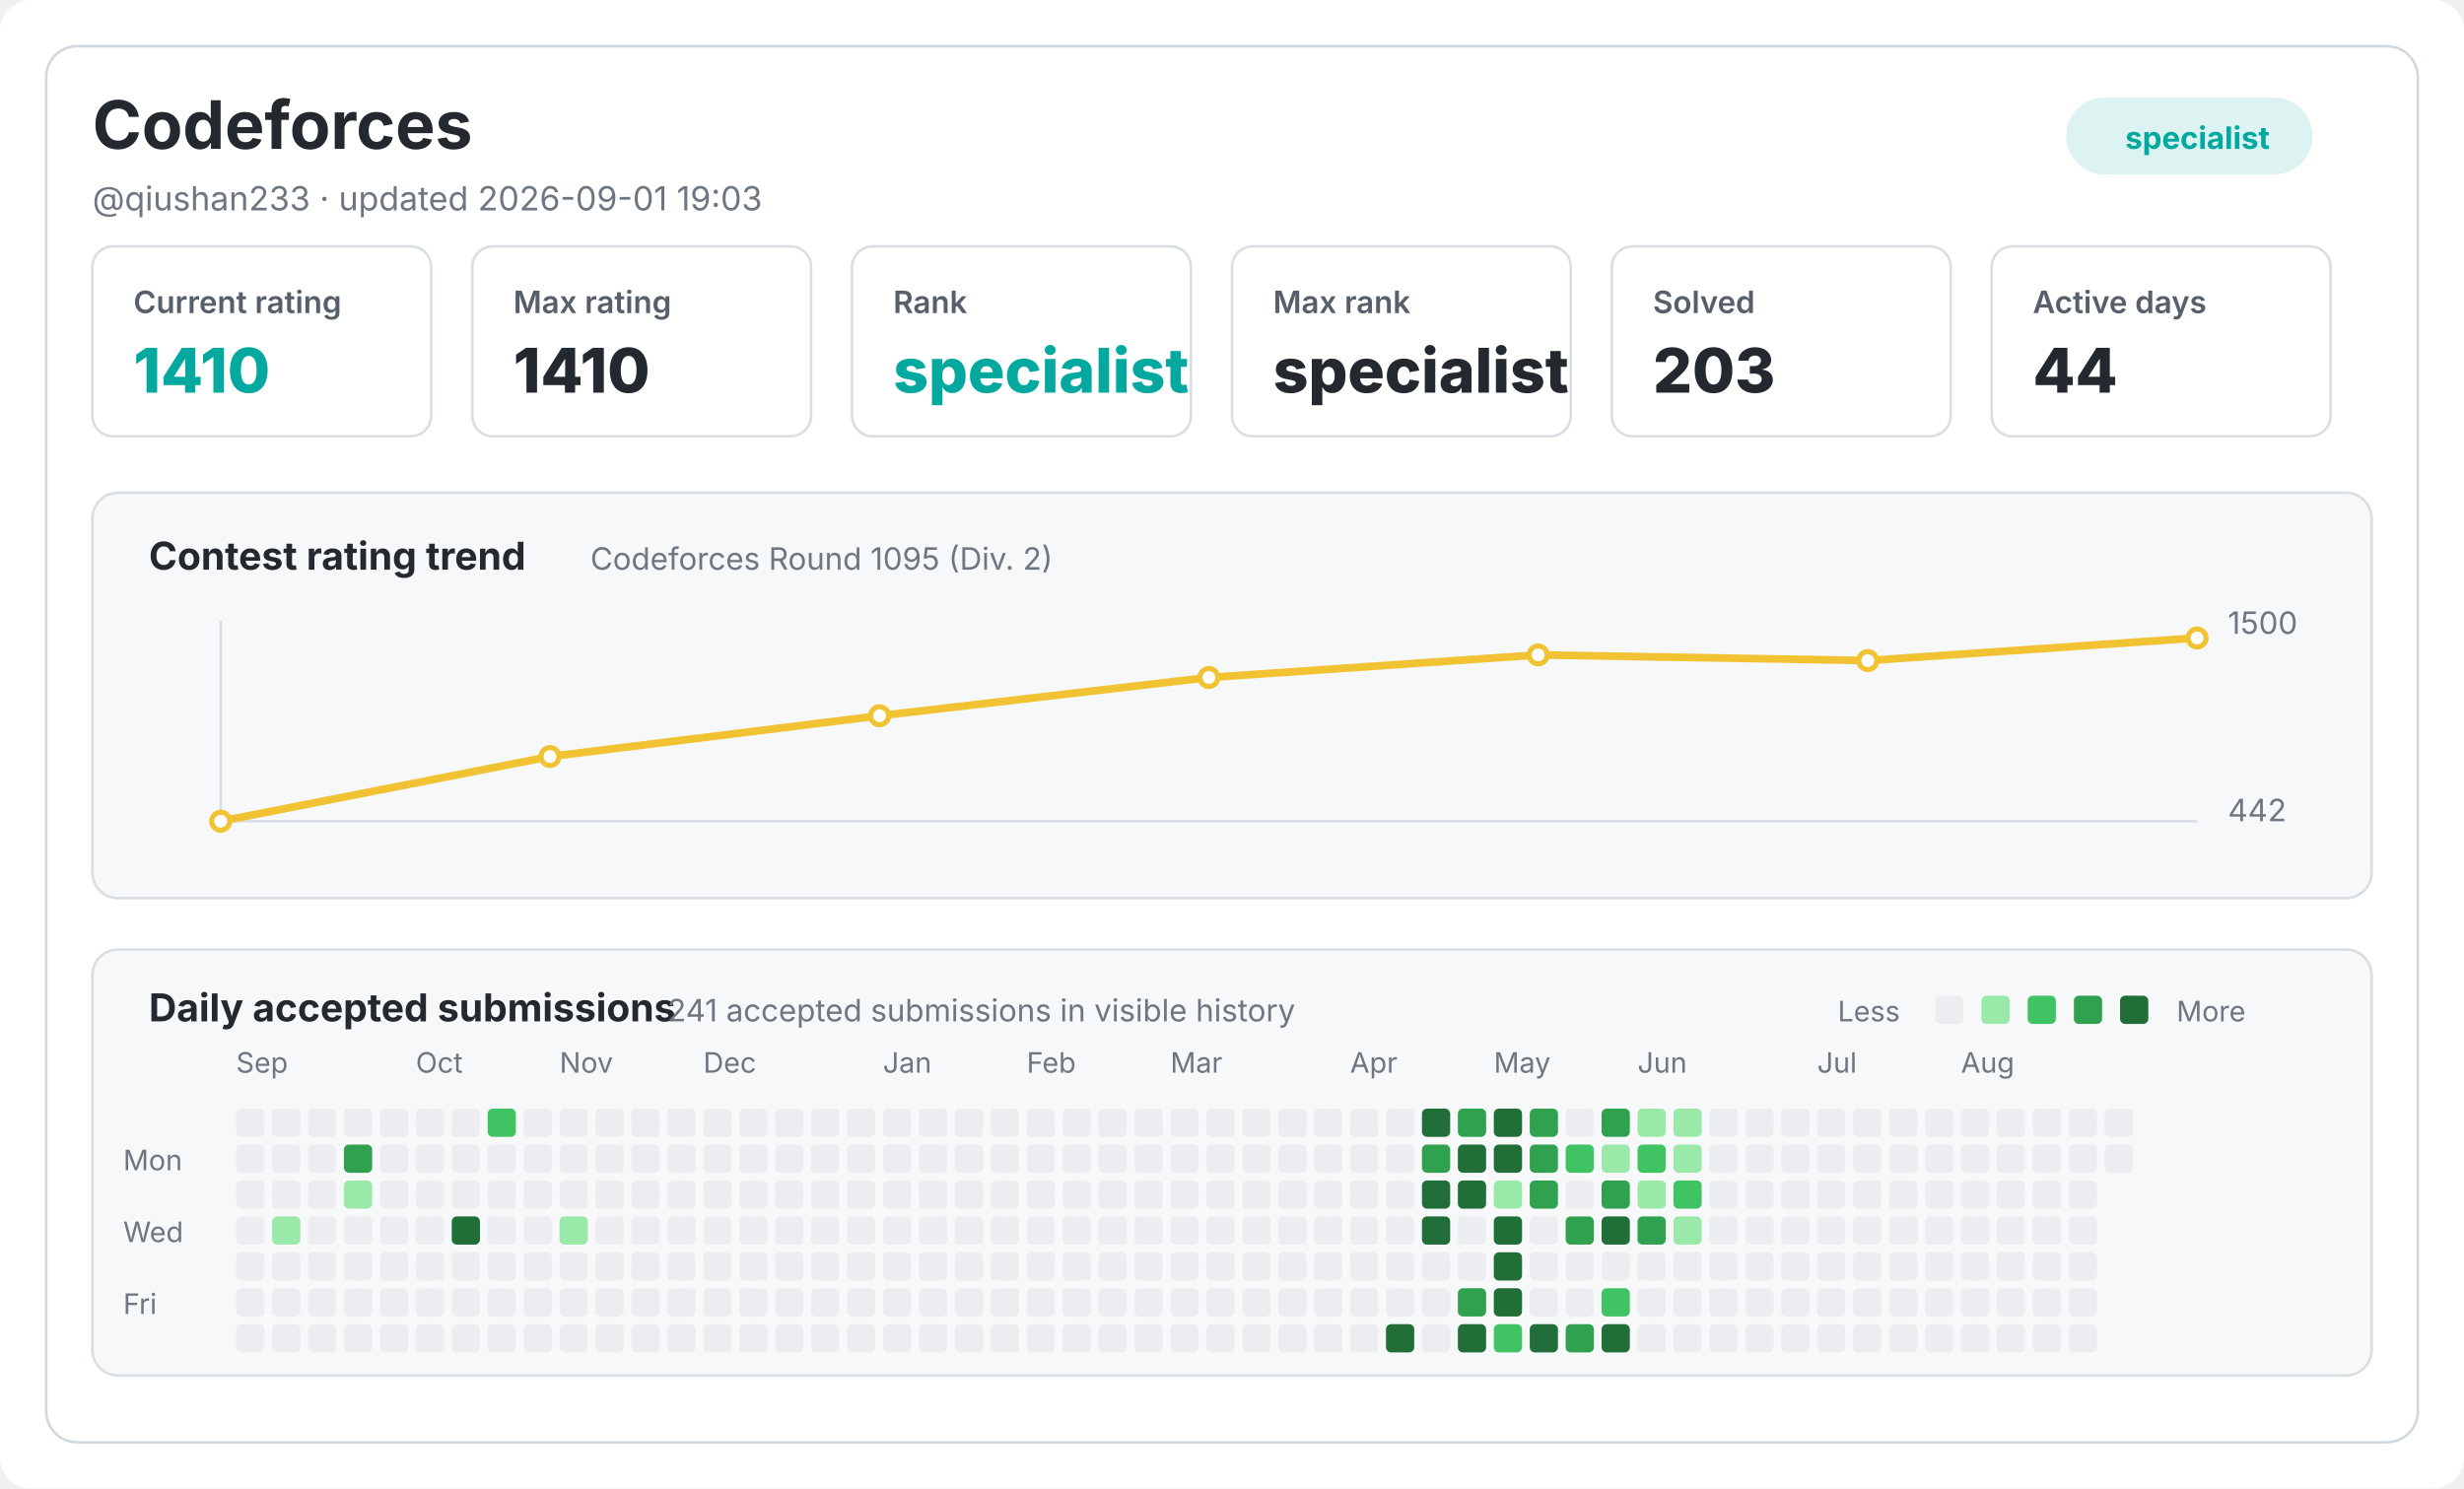
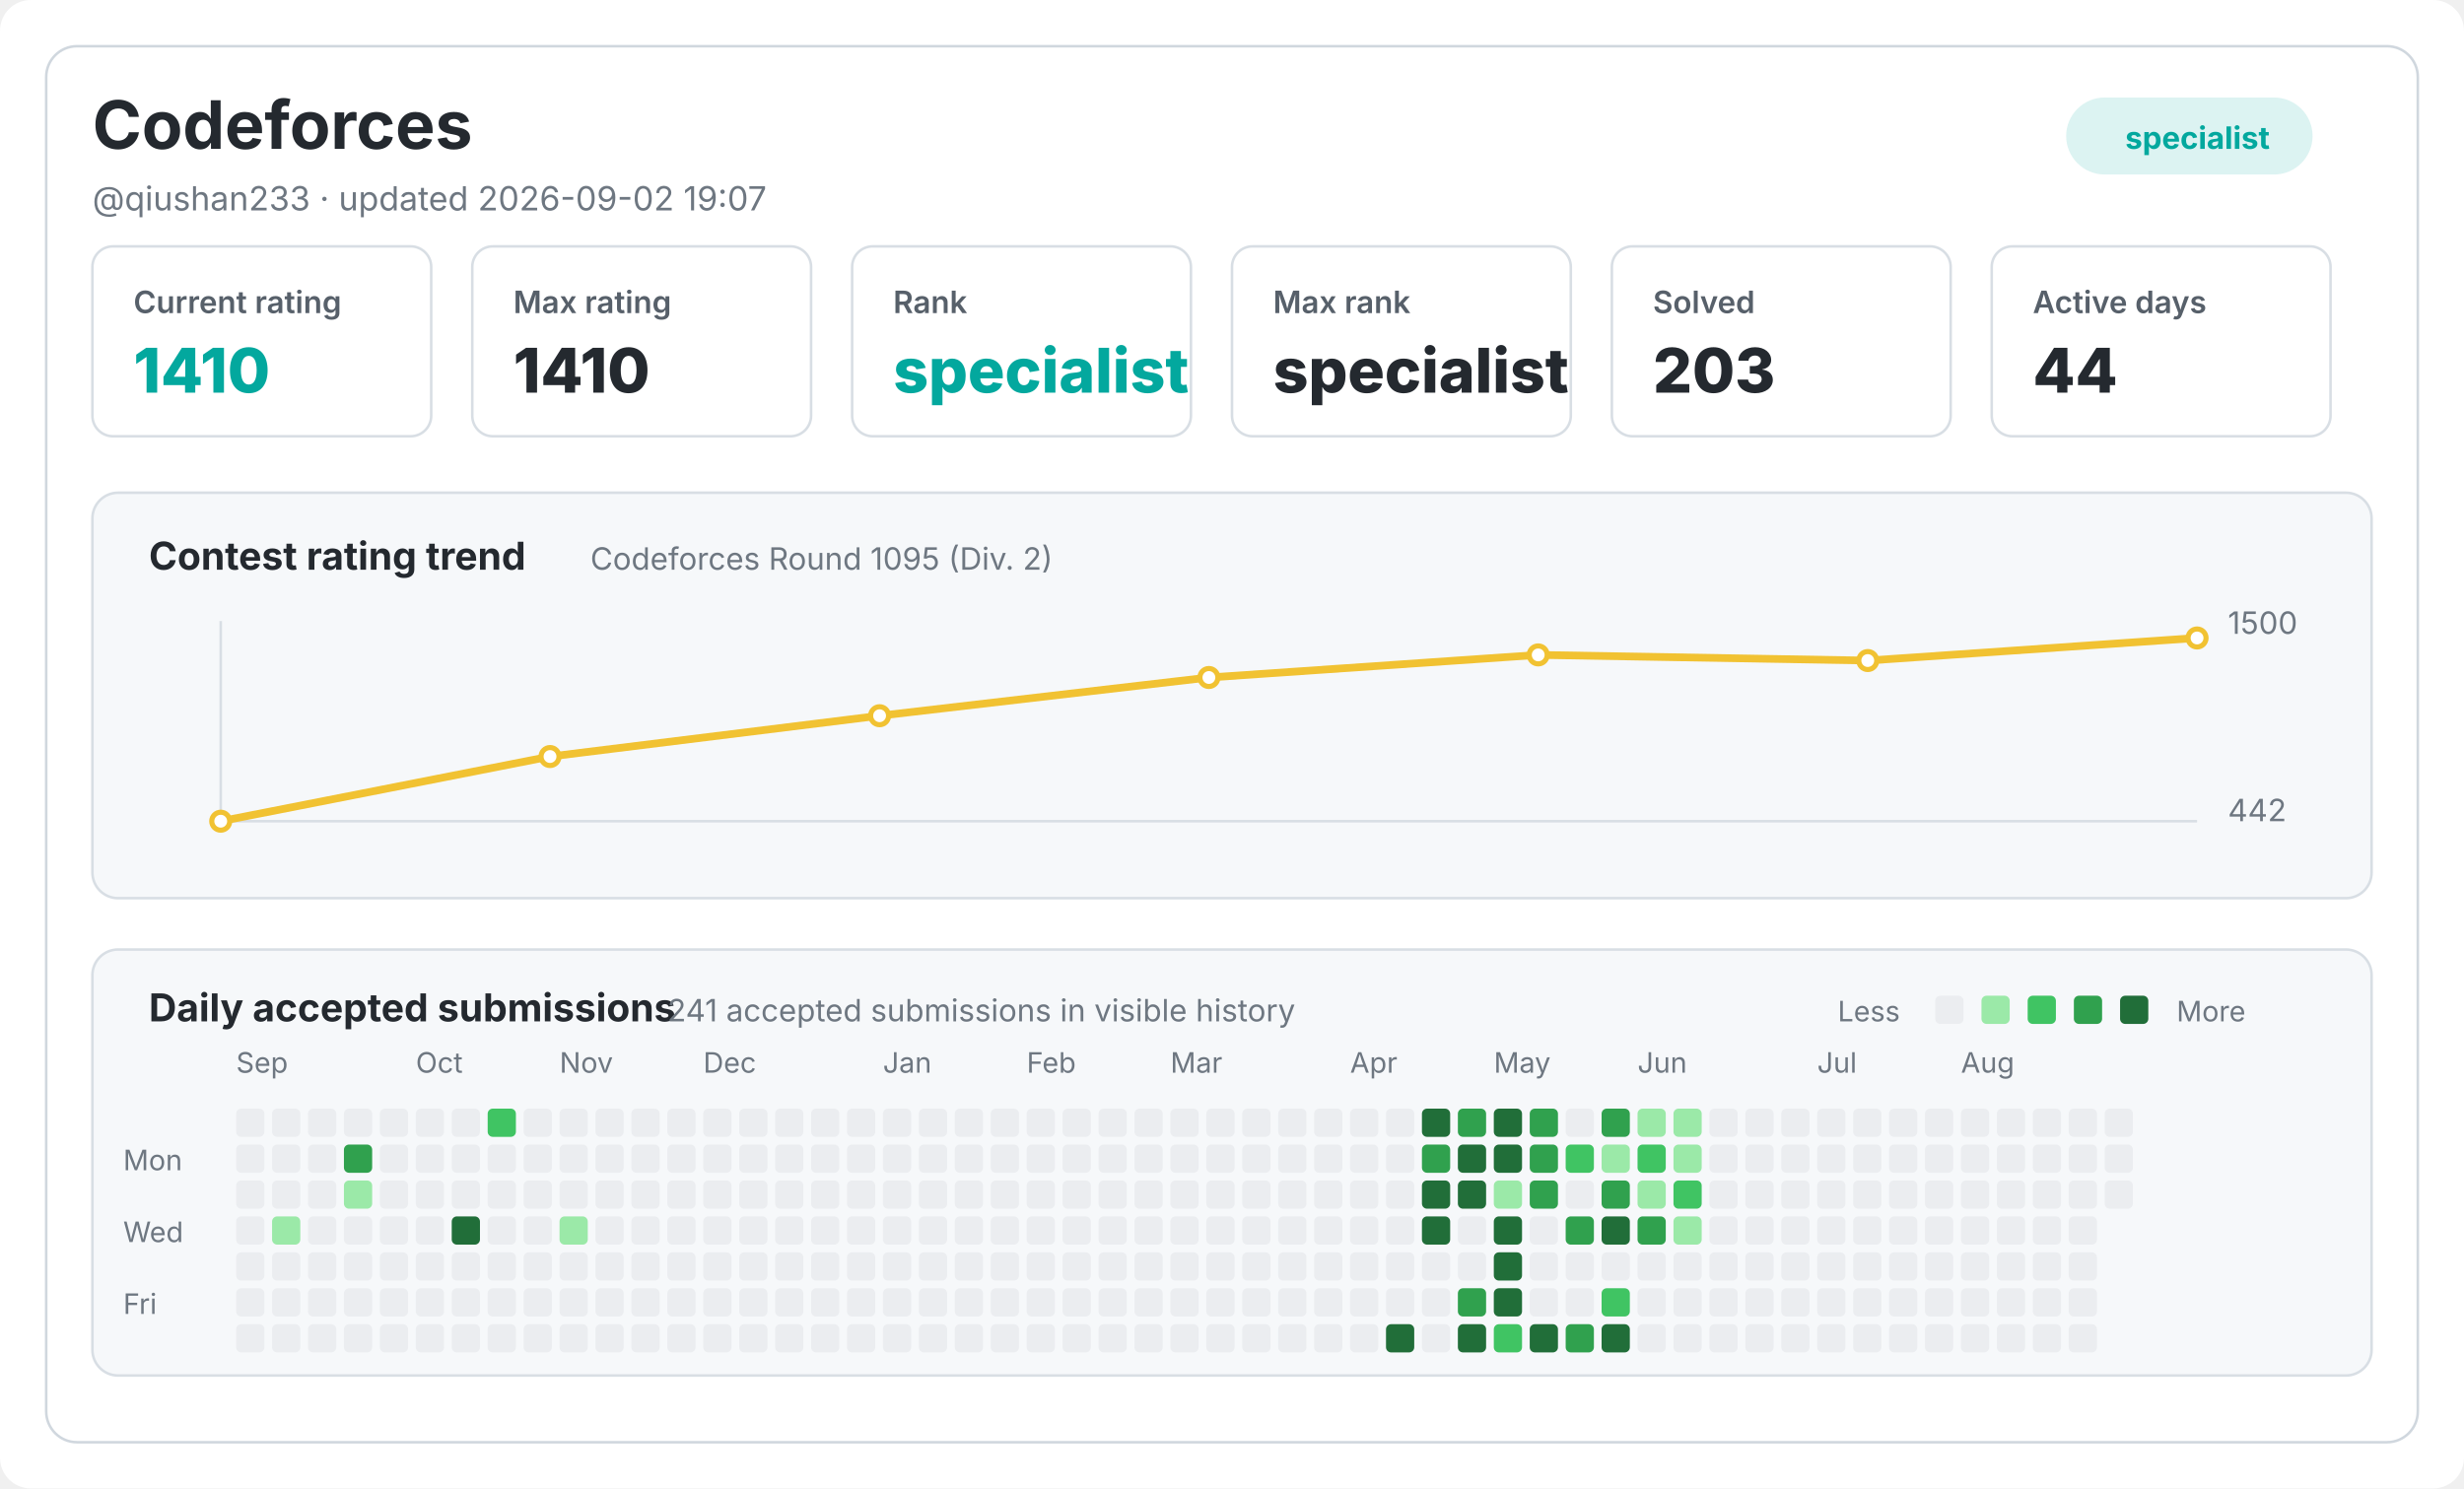
<svg xmlns="http://www.w3.org/2000/svg" width="960" height="580" viewBox="0 0 960 580" role="img" aria-label="Codeforces statistics for qiushan233">
  <style>
  .bg { fill: #ffffff; }
  .shell { fill: #ffffff; stroke: #d0d7de; }
  .soft { fill: #f6f8fa; stroke: #d8dee4; }
  .metric-card { fill: #ffffff; stroke: #d8dee4; }
  .title { font: 700 26px -apple-system,BlinkMacSystemFont,"Segoe UI",sans-serif; fill: #24292f; }
  .subtitle { font: 13px -apple-system,BlinkMacSystemFont,"Segoe UI",sans-serif; fill: #6e7781; }
  .section-title { font: 700 15px -apple-system,BlinkMacSystemFont,"Segoe UI",sans-serif; fill: #24292f; }
  .metric-label { font: 600 12px -apple-system,BlinkMacSystemFont,"Segoe UI",sans-serif; fill: #57606a; }
  .metric-value { font: 800 24px -apple-system,BlinkMacSystemFont,"Segoe UI",sans-serif; fill: #24292f; }
  .muted { font: 12px -apple-system,BlinkMacSystemFont,"Segoe UI",sans-serif; fill: #6e7781; }
  .small { font-size: 11px; }
  .rank { fill: #03a89e; }
  .grid { stroke: #d8dee4; stroke-width: 1; }
  .badge-bg { fill: #03a89e; opacity: 0.14; }
  .badge-text { font: 700 12px -apple-system,BlinkMacSystemFont,"Segoe UI",sans-serif; fill: #03a89e; }
  .heat-cell { cursor: default; transition: stroke 0.12s ease, stroke-width 0.12s ease; }
  .heat-cell:hover { stroke: #0969da; stroke-width: 1.5; }
</style>
  <rect class="bg" width="960" height="580" rx="12" />
  <rect class="shell" x="18" y="18" width="924" height="544" rx="12" />
  <text x="36" y="58" class="title">Codeforces</text>
-   <text x="36" y="82" class="subtitle">@qiushan233 · updated 2026-09-01 19:03</text>
+   <text x="36" y="82" class="subtitle">@qiushan233 · updated 2026-09-02 19:07</text>
  <rect x="805" y="38" width="96" height="30" rx="15" class="badge-bg" />
  <text x="828" y="58" class="badge-text">specialist</text>
  <rect x="36" y="96" width="132" height="74" rx="8" class="metric-card" />
  <text x="52" y="122" class="metric-label">Current rating</text>
  <text x="52" y="153" class="metric-value rank">1410</text>
  <rect x="184" y="96" width="132" height="74" rx="8" class="metric-card" />
  <text x="200" y="122" class="metric-label">Max rating</text>
  <text x="200" y="153" class="metric-value">1410</text>
  <rect x="332" y="96" width="132" height="74" rx="8" class="metric-card" />
  <text x="348" y="122" class="metric-label">Rank</text>
  <text x="348" y="153" class="metric-value rank">specialist</text>
  <rect x="480" y="96" width="132" height="74" rx="8" class="metric-card" />
  <text x="496" y="122" class="metric-label">Max rank</text>
  <text x="496" y="153" class="metric-value">specialist</text>
  <rect x="628" y="96" width="132" height="74" rx="8" class="metric-card" />
  <text x="644" y="122" class="metric-label">Solved</text>
  <text x="644" y="153" class="metric-value">203</text>
  <rect x="776" y="96" width="132" height="74" rx="8" class="metric-card" />
  <text x="792" y="122" class="metric-label">Active days</text>
  <text x="792" y="153" class="metric-value">44</text>
  <rect class="soft" x="36" y="192" width="888" height="158" rx="10" />
  <text x="58" y="222" class="section-title">Contest rating trend</text>
  <text x="230" y="222" class="muted">Codeforces Round 1095 (Div. 2)</text>
  <line x1="86" y1="320" x2="856" y2="320" class="grid" />
  <line x1="86" y1="242" x2="86" y2="320" class="grid" />
  <text x="868" y="247" class="muted">1500</text>
  <text x="868" y="320" class="muted">442</text>
  <polyline points="86.0,320.0 214.3,294.8 342.7,278.9 471.0,264.0 599.3,255.2 727.7,257.4 856.0,248.6" fill="none" stroke="#f1c232" stroke-width="3" stroke-linecap="round" stroke-linejoin="round" />
  <circle cx="86.0" cy="320.0" r="3.5" fill="#fff" stroke="#f1c232" stroke-width="2" />
  <circle cx="214.3" cy="294.8" r="3.5" fill="#fff" stroke="#f1c232" stroke-width="2" />
  <circle cx="342.7" cy="278.9" r="3.5" fill="#fff" stroke="#f1c232" stroke-width="2" />
  <circle cx="471.0" cy="264.0" r="3.5" fill="#fff" stroke="#f1c232" stroke-width="2" />
  <circle cx="599.3" cy="255.2" r="3.5" fill="#fff" stroke="#f1c232" stroke-width="2" />
  <circle cx="727.7" cy="257.4" r="3.5" fill="#fff" stroke="#f1c232" stroke-width="2" />
  <circle cx="856.0" cy="248.6" r="3.5" fill="#fff" stroke="#f1c232" stroke-width="2" />
  <rect class="soft" x="36" y="370" width="888" height="166" rx="10" />
  <text x="58" y="398" class="section-title">Daily accepted submissions</text>
  <text x="260" y="398" class="muted">241 accepted submissions in visible history</text>
  <text x="92" y="418" class="muted small">Sep</text>
  <text x="162" y="418" class="muted small">Oct</text>
  <text x="218" y="418" class="muted small">Nov</text>
  <text x="274" y="418" class="muted small">Dec</text>
  <text x="344" y="418" class="muted small">Jan</text>
  <text x="400" y="418" class="muted small">Feb</text>
  <text x="456" y="418" class="muted small">Mar</text>
  <text x="526" y="418" class="muted small">Apr</text>
  <text x="582" y="418" class="muted small">May</text>
  <text x="638" y="418" class="muted small">Jun</text>
  <text x="708" y="418" class="muted small">Jul</text>
  <text x="764" y="418" class="muted small">Aug</text>
  <text x="48" y="456" class="muted small">Mon</text>
  <text x="48" y="484" class="muted small">Wed</text>
  <text x="48" y="512" class="muted small">Fri</text>
  <rect class="heat-cell" x="92" y="432" width="11" height="11" rx="2" fill="#ebedf0" />
  <rect class="heat-cell" x="92" y="446" width="11" height="11" rx="2" fill="#ebedf0" />
  <rect class="heat-cell" x="92" y="460" width="11" height="11" rx="2" fill="#ebedf0" />
  <rect class="heat-cell" x="92" y="474" width="11" height="11" rx="2" fill="#ebedf0" />
  <rect class="heat-cell" x="92" y="488" width="11" height="11" rx="2" fill="#ebedf0" />
  <rect class="heat-cell" x="92" y="502" width="11" height="11" rx="2" fill="#ebedf0" />
  <rect class="heat-cell" x="92" y="516" width="11" height="11" rx="2" fill="#ebedf0" />
  <rect class="heat-cell" x="106" y="432" width="11" height="11" rx="2" fill="#ebedf0" />
  <rect class="heat-cell" x="106" y="446" width="11" height="11" rx="2" fill="#ebedf0" />
  <rect class="heat-cell" x="106" y="460" width="11" height="11" rx="2" fill="#ebedf0" />
  <rect class="heat-cell" x="106" y="474" width="11" height="11" rx="2" fill="#9be9a8" />
  <rect class="heat-cell" x="106" y="488" width="11" height="11" rx="2" fill="#ebedf0" />
  <rect class="heat-cell" x="106" y="502" width="11" height="11" rx="2" fill="#ebedf0" />
  <rect class="heat-cell" x="106" y="516" width="11" height="11" rx="2" fill="#ebedf0" />
  <rect class="heat-cell" x="120" y="432" width="11" height="11" rx="2" fill="#ebedf0" />
  <rect class="heat-cell" x="120" y="446" width="11" height="11" rx="2" fill="#ebedf0" />
  <rect class="heat-cell" x="120" y="460" width="11" height="11" rx="2" fill="#ebedf0" />
  <rect class="heat-cell" x="120" y="474" width="11" height="11" rx="2" fill="#ebedf0" />
  <rect class="heat-cell" x="120" y="488" width="11" height="11" rx="2" fill="#ebedf0" />
  <rect class="heat-cell" x="120" y="502" width="11" height="11" rx="2" fill="#ebedf0" />
  <rect class="heat-cell" x="120" y="516" width="11" height="11" rx="2" fill="#ebedf0" />
  <rect class="heat-cell" x="134" y="432" width="11" height="11" rx="2" fill="#ebedf0" />
  <rect class="heat-cell" x="134" y="446" width="11" height="11" rx="2" fill="#30a14e" />
  <rect class="heat-cell" x="134" y="460" width="11" height="11" rx="2" fill="#9be9a8" />
  <rect class="heat-cell" x="134" y="474" width="11" height="11" rx="2" fill="#ebedf0" />
  <rect class="heat-cell" x="134" y="488" width="11" height="11" rx="2" fill="#ebedf0" />
  <rect class="heat-cell" x="134" y="502" width="11" height="11" rx="2" fill="#ebedf0" />
  <rect class="heat-cell" x="134" y="516" width="11" height="11" rx="2" fill="#ebedf0" />
  <rect class="heat-cell" x="148" y="432" width="11" height="11" rx="2" fill="#ebedf0" />
  <rect class="heat-cell" x="148" y="446" width="11" height="11" rx="2" fill="#ebedf0" />
  <rect class="heat-cell" x="148" y="460" width="11" height="11" rx="2" fill="#ebedf0" />
  <rect class="heat-cell" x="148" y="474" width="11" height="11" rx="2" fill="#ebedf0" />
  <rect class="heat-cell" x="148" y="488" width="11" height="11" rx="2" fill="#ebedf0" />
  <rect class="heat-cell" x="148" y="502" width="11" height="11" rx="2" fill="#ebedf0" />
  <rect class="heat-cell" x="148" y="516" width="11" height="11" rx="2" fill="#ebedf0" />
  <rect class="heat-cell" x="162" y="432" width="11" height="11" rx="2" fill="#ebedf0" />
  <rect class="heat-cell" x="162" y="446" width="11" height="11" rx="2" fill="#ebedf0" />
  <rect class="heat-cell" x="162" y="460" width="11" height="11" rx="2" fill="#ebedf0" />
  <rect class="heat-cell" x="162" y="474" width="11" height="11" rx="2" fill="#ebedf0" />
  <rect class="heat-cell" x="162" y="488" width="11" height="11" rx="2" fill="#ebedf0" />
  <rect class="heat-cell" x="162" y="502" width="11" height="11" rx="2" fill="#ebedf0" />
  <rect class="heat-cell" x="162" y="516" width="11" height="11" rx="2" fill="#ebedf0" />
  <rect class="heat-cell" x="176" y="432" width="11" height="11" rx="2" fill="#ebedf0" />
  <rect class="heat-cell" x="176" y="446" width="11" height="11" rx="2" fill="#ebedf0" />
  <rect class="heat-cell" x="176" y="460" width="11" height="11" rx="2" fill="#ebedf0" />
  <rect class="heat-cell" x="176" y="474" width="11" height="11" rx="2" fill="#216e39" />
  <rect class="heat-cell" x="176" y="488" width="11" height="11" rx="2" fill="#ebedf0" />
  <rect class="heat-cell" x="176" y="502" width="11" height="11" rx="2" fill="#ebedf0" />
  <rect class="heat-cell" x="176" y="516" width="11" height="11" rx="2" fill="#ebedf0" />
  <rect class="heat-cell" x="190" y="432" width="11" height="11" rx="2" fill="#40c463" />
  <rect class="heat-cell" x="190" y="446" width="11" height="11" rx="2" fill="#ebedf0" />
  <rect class="heat-cell" x="190" y="460" width="11" height="11" rx="2" fill="#ebedf0" />
  <rect class="heat-cell" x="190" y="474" width="11" height="11" rx="2" fill="#ebedf0" />
  <rect class="heat-cell" x="190" y="488" width="11" height="11" rx="2" fill="#ebedf0" />
  <rect class="heat-cell" x="190" y="502" width="11" height="11" rx="2" fill="#ebedf0" />
  <rect class="heat-cell" x="190" y="516" width="11" height="11" rx="2" fill="#ebedf0" />
  <rect class="heat-cell" x="204" y="432" width="11" height="11" rx="2" fill="#ebedf0" />
  <rect class="heat-cell" x="204" y="446" width="11" height="11" rx="2" fill="#ebedf0" />
  <rect class="heat-cell" x="204" y="460" width="11" height="11" rx="2" fill="#ebedf0" />
  <rect class="heat-cell" x="204" y="474" width="11" height="11" rx="2" fill="#ebedf0" />
  <rect class="heat-cell" x="204" y="488" width="11" height="11" rx="2" fill="#ebedf0" />
  <rect class="heat-cell" x="204" y="502" width="11" height="11" rx="2" fill="#ebedf0" />
  <rect class="heat-cell" x="204" y="516" width="11" height="11" rx="2" fill="#ebedf0" />
  <rect class="heat-cell" x="218" y="432" width="11" height="11" rx="2" fill="#ebedf0" />
  <rect class="heat-cell" x="218" y="446" width="11" height="11" rx="2" fill="#ebedf0" />
  <rect class="heat-cell" x="218" y="460" width="11" height="11" rx="2" fill="#ebedf0" />
  <rect class="heat-cell" x="218" y="474" width="11" height="11" rx="2" fill="#9be9a8" />
  <rect class="heat-cell" x="218" y="488" width="11" height="11" rx="2" fill="#ebedf0" />
  <rect class="heat-cell" x="218" y="502" width="11" height="11" rx="2" fill="#ebedf0" />
  <rect class="heat-cell" x="218" y="516" width="11" height="11" rx="2" fill="#ebedf0" />
  <rect class="heat-cell" x="232" y="432" width="11" height="11" rx="2" fill="#ebedf0" />
  <rect class="heat-cell" x="232" y="446" width="11" height="11" rx="2" fill="#ebedf0" />
  <rect class="heat-cell" x="232" y="460" width="11" height="11" rx="2" fill="#ebedf0" />
  <rect class="heat-cell" x="232" y="474" width="11" height="11" rx="2" fill="#ebedf0" />
  <rect class="heat-cell" x="232" y="488" width="11" height="11" rx="2" fill="#ebedf0" />
  <rect class="heat-cell" x="232" y="502" width="11" height="11" rx="2" fill="#ebedf0" />
  <rect class="heat-cell" x="232" y="516" width="11" height="11" rx="2" fill="#ebedf0" />
  <rect class="heat-cell" x="246" y="432" width="11" height="11" rx="2" fill="#ebedf0" />
  <rect class="heat-cell" x="246" y="446" width="11" height="11" rx="2" fill="#ebedf0" />
  <rect class="heat-cell" x="246" y="460" width="11" height="11" rx="2" fill="#ebedf0" />
  <rect class="heat-cell" x="246" y="474" width="11" height="11" rx="2" fill="#ebedf0" />
  <rect class="heat-cell" x="246" y="488" width="11" height="11" rx="2" fill="#ebedf0" />
  <rect class="heat-cell" x="246" y="502" width="11" height="11" rx="2" fill="#ebedf0" />
  <rect class="heat-cell" x="246" y="516" width="11" height="11" rx="2" fill="#ebedf0" />
  <rect class="heat-cell" x="260" y="432" width="11" height="11" rx="2" fill="#ebedf0" />
  <rect class="heat-cell" x="260" y="446" width="11" height="11" rx="2" fill="#ebedf0" />
  <rect class="heat-cell" x="260" y="460" width="11" height="11" rx="2" fill="#ebedf0" />
  <rect class="heat-cell" x="260" y="474" width="11" height="11" rx="2" fill="#ebedf0" />
  <rect class="heat-cell" x="260" y="488" width="11" height="11" rx="2" fill="#ebedf0" />
  <rect class="heat-cell" x="260" y="502" width="11" height="11" rx="2" fill="#ebedf0" />
  <rect class="heat-cell" x="260" y="516" width="11" height="11" rx="2" fill="#ebedf0" />
  <rect class="heat-cell" x="274" y="432" width="11" height="11" rx="2" fill="#ebedf0" />
  <rect class="heat-cell" x="274" y="446" width="11" height="11" rx="2" fill="#ebedf0" />
  <rect class="heat-cell" x="274" y="460" width="11" height="11" rx="2" fill="#ebedf0" />
  <rect class="heat-cell" x="274" y="474" width="11" height="11" rx="2" fill="#ebedf0" />
  <rect class="heat-cell" x="274" y="488" width="11" height="11" rx="2" fill="#ebedf0" />
  <rect class="heat-cell" x="274" y="502" width="11" height="11" rx="2" fill="#ebedf0" />
  <rect class="heat-cell" x="274" y="516" width="11" height="11" rx="2" fill="#ebedf0" />
  <rect class="heat-cell" x="288" y="432" width="11" height="11" rx="2" fill="#ebedf0" />
  <rect class="heat-cell" x="288" y="446" width="11" height="11" rx="2" fill="#ebedf0" />
  <rect class="heat-cell" x="288" y="460" width="11" height="11" rx="2" fill="#ebedf0" />
  <rect class="heat-cell" x="288" y="474" width="11" height="11" rx="2" fill="#ebedf0" />
  <rect class="heat-cell" x="288" y="488" width="11" height="11" rx="2" fill="#ebedf0" />
  <rect class="heat-cell" x="288" y="502" width="11" height="11" rx="2" fill="#ebedf0" />
  <rect class="heat-cell" x="288" y="516" width="11" height="11" rx="2" fill="#ebedf0" />
  <rect class="heat-cell" x="302" y="432" width="11" height="11" rx="2" fill="#ebedf0" />
  <rect class="heat-cell" x="302" y="446" width="11" height="11" rx="2" fill="#ebedf0" />
  <rect class="heat-cell" x="302" y="460" width="11" height="11" rx="2" fill="#ebedf0" />
  <rect class="heat-cell" x="302" y="474" width="11" height="11" rx="2" fill="#ebedf0" />
  <rect class="heat-cell" x="302" y="488" width="11" height="11" rx="2" fill="#ebedf0" />
  <rect class="heat-cell" x="302" y="502" width="11" height="11" rx="2" fill="#ebedf0" />
  <rect class="heat-cell" x="302" y="516" width="11" height="11" rx="2" fill="#ebedf0" />
  <rect class="heat-cell" x="316" y="432" width="11" height="11" rx="2" fill="#ebedf0" />
  <rect class="heat-cell" x="316" y="446" width="11" height="11" rx="2" fill="#ebedf0" />
  <rect class="heat-cell" x="316" y="460" width="11" height="11" rx="2" fill="#ebedf0" />
  <rect class="heat-cell" x="316" y="474" width="11" height="11" rx="2" fill="#ebedf0" />
  <rect class="heat-cell" x="316" y="488" width="11" height="11" rx="2" fill="#ebedf0" />
  <rect class="heat-cell" x="316" y="502" width="11" height="11" rx="2" fill="#ebedf0" />
  <rect class="heat-cell" x="316" y="516" width="11" height="11" rx="2" fill="#ebedf0" />
  <rect class="heat-cell" x="330" y="432" width="11" height="11" rx="2" fill="#ebedf0" />
  <rect class="heat-cell" x="330" y="446" width="11" height="11" rx="2" fill="#ebedf0" />
  <rect class="heat-cell" x="330" y="460" width="11" height="11" rx="2" fill="#ebedf0" />
  <rect class="heat-cell" x="330" y="474" width="11" height="11" rx="2" fill="#ebedf0" />
  <rect class="heat-cell" x="330" y="488" width="11" height="11" rx="2" fill="#ebedf0" />
  <rect class="heat-cell" x="330" y="502" width="11" height="11" rx="2" fill="#ebedf0" />
  <rect class="heat-cell" x="330" y="516" width="11" height="11" rx="2" fill="#ebedf0" />
  <rect class="heat-cell" x="344" y="432" width="11" height="11" rx="2" fill="#ebedf0" />
  <rect class="heat-cell" x="344" y="446" width="11" height="11" rx="2" fill="#ebedf0" />
  <rect class="heat-cell" x="344" y="460" width="11" height="11" rx="2" fill="#ebedf0" />
  <rect class="heat-cell" x="344" y="474" width="11" height="11" rx="2" fill="#ebedf0" />
  <rect class="heat-cell" x="344" y="488" width="11" height="11" rx="2" fill="#ebedf0" />
  <rect class="heat-cell" x="344" y="502" width="11" height="11" rx="2" fill="#ebedf0" />
  <rect class="heat-cell" x="344" y="516" width="11" height="11" rx="2" fill="#ebedf0" />
  <rect class="heat-cell" x="358" y="432" width="11" height="11" rx="2" fill="#ebedf0" />
  <rect class="heat-cell" x="358" y="446" width="11" height="11" rx="2" fill="#ebedf0" />
  <rect class="heat-cell" x="358" y="460" width="11" height="11" rx="2" fill="#ebedf0" />
  <rect class="heat-cell" x="358" y="474" width="11" height="11" rx="2" fill="#ebedf0" />
  <rect class="heat-cell" x="358" y="488" width="11" height="11" rx="2" fill="#ebedf0" />
  <rect class="heat-cell" x="358" y="502" width="11" height="11" rx="2" fill="#ebedf0" />
  <rect class="heat-cell" x="358" y="516" width="11" height="11" rx="2" fill="#ebedf0" />
  <rect class="heat-cell" x="372" y="432" width="11" height="11" rx="2" fill="#ebedf0" />
  <rect class="heat-cell" x="372" y="446" width="11" height="11" rx="2" fill="#ebedf0" />
  <rect class="heat-cell" x="372" y="460" width="11" height="11" rx="2" fill="#ebedf0" />
  <rect class="heat-cell" x="372" y="474" width="11" height="11" rx="2" fill="#ebedf0" />
  <rect class="heat-cell" x="372" y="488" width="11" height="11" rx="2" fill="#ebedf0" />
  <rect class="heat-cell" x="372" y="502" width="11" height="11" rx="2" fill="#ebedf0" />
  <rect class="heat-cell" x="372" y="516" width="11" height="11" rx="2" fill="#ebedf0" />
  <rect class="heat-cell" x="386" y="432" width="11" height="11" rx="2" fill="#ebedf0" />
  <rect class="heat-cell" x="386" y="446" width="11" height="11" rx="2" fill="#ebedf0" />
  <rect class="heat-cell" x="386" y="460" width="11" height="11" rx="2" fill="#ebedf0" />
  <rect class="heat-cell" x="386" y="474" width="11" height="11" rx="2" fill="#ebedf0" />
  <rect class="heat-cell" x="386" y="488" width="11" height="11" rx="2" fill="#ebedf0" />
  <rect class="heat-cell" x="386" y="502" width="11" height="11" rx="2" fill="#ebedf0" />
  <rect class="heat-cell" x="386" y="516" width="11" height="11" rx="2" fill="#ebedf0" />
  <rect class="heat-cell" x="400" y="432" width="11" height="11" rx="2" fill="#ebedf0" />
  <rect class="heat-cell" x="400" y="446" width="11" height="11" rx="2" fill="#ebedf0" />
  <rect class="heat-cell" x="400" y="460" width="11" height="11" rx="2" fill="#ebedf0" />
  <rect class="heat-cell" x="400" y="474" width="11" height="11" rx="2" fill="#ebedf0" />
  <rect class="heat-cell" x="400" y="488" width="11" height="11" rx="2" fill="#ebedf0" />
  <rect class="heat-cell" x="400" y="502" width="11" height="11" rx="2" fill="#ebedf0" />
  <rect class="heat-cell" x="400" y="516" width="11" height="11" rx="2" fill="#ebedf0" />
  <rect class="heat-cell" x="414" y="432" width="11" height="11" rx="2" fill="#ebedf0" />
  <rect class="heat-cell" x="414" y="446" width="11" height="11" rx="2" fill="#ebedf0" />
  <rect class="heat-cell" x="414" y="460" width="11" height="11" rx="2" fill="#ebedf0" />
  <rect class="heat-cell" x="414" y="474" width="11" height="11" rx="2" fill="#ebedf0" />
  <rect class="heat-cell" x="414" y="488" width="11" height="11" rx="2" fill="#ebedf0" />
  <rect class="heat-cell" x="414" y="502" width="11" height="11" rx="2" fill="#ebedf0" />
  <rect class="heat-cell" x="414" y="516" width="11" height="11" rx="2" fill="#ebedf0" />
  <rect class="heat-cell" x="428" y="432" width="11" height="11" rx="2" fill="#ebedf0" />
  <rect class="heat-cell" x="428" y="446" width="11" height="11" rx="2" fill="#ebedf0" />
  <rect class="heat-cell" x="428" y="460" width="11" height="11" rx="2" fill="#ebedf0" />
  <rect class="heat-cell" x="428" y="474" width="11" height="11" rx="2" fill="#ebedf0" />
  <rect class="heat-cell" x="428" y="488" width="11" height="11" rx="2" fill="#ebedf0" />
  <rect class="heat-cell" x="428" y="502" width="11" height="11" rx="2" fill="#ebedf0" />
  <rect class="heat-cell" x="428" y="516" width="11" height="11" rx="2" fill="#ebedf0" />
  <rect class="heat-cell" x="442" y="432" width="11" height="11" rx="2" fill="#ebedf0" />
  <rect class="heat-cell" x="442" y="446" width="11" height="11" rx="2" fill="#ebedf0" />
  <rect class="heat-cell" x="442" y="460" width="11" height="11" rx="2" fill="#ebedf0" />
  <rect class="heat-cell" x="442" y="474" width="11" height="11" rx="2" fill="#ebedf0" />
  <rect class="heat-cell" x="442" y="488" width="11" height="11" rx="2" fill="#ebedf0" />
  <rect class="heat-cell" x="442" y="502" width="11" height="11" rx="2" fill="#ebedf0" />
  <rect class="heat-cell" x="442" y="516" width="11" height="11" rx="2" fill="#ebedf0" />
  <rect class="heat-cell" x="456" y="432" width="11" height="11" rx="2" fill="#ebedf0" />
  <rect class="heat-cell" x="456" y="446" width="11" height="11" rx="2" fill="#ebedf0" />
  <rect class="heat-cell" x="456" y="460" width="11" height="11" rx="2" fill="#ebedf0" />
  <rect class="heat-cell" x="456" y="474" width="11" height="11" rx="2" fill="#ebedf0" />
  <rect class="heat-cell" x="456" y="488" width="11" height="11" rx="2" fill="#ebedf0" />
  <rect class="heat-cell" x="456" y="502" width="11" height="11" rx="2" fill="#ebedf0" />
  <rect class="heat-cell" x="456" y="516" width="11" height="11" rx="2" fill="#ebedf0" />
  <rect class="heat-cell" x="470" y="432" width="11" height="11" rx="2" fill="#ebedf0" />
  <rect class="heat-cell" x="470" y="446" width="11" height="11" rx="2" fill="#ebedf0" />
  <rect class="heat-cell" x="470" y="460" width="11" height="11" rx="2" fill="#ebedf0" />
  <rect class="heat-cell" x="470" y="474" width="11" height="11" rx="2" fill="#ebedf0" />
  <rect class="heat-cell" x="470" y="488" width="11" height="11" rx="2" fill="#ebedf0" />
  <rect class="heat-cell" x="470" y="502" width="11" height="11" rx="2" fill="#ebedf0" />
  <rect class="heat-cell" x="470" y="516" width="11" height="11" rx="2" fill="#ebedf0" />
  <rect class="heat-cell" x="484" y="432" width="11" height="11" rx="2" fill="#ebedf0" />
  <rect class="heat-cell" x="484" y="446" width="11" height="11" rx="2" fill="#ebedf0" />
  <rect class="heat-cell" x="484" y="460" width="11" height="11" rx="2" fill="#ebedf0" />
  <rect class="heat-cell" x="484" y="474" width="11" height="11" rx="2" fill="#ebedf0" />
  <rect class="heat-cell" x="484" y="488" width="11" height="11" rx="2" fill="#ebedf0" />
  <rect class="heat-cell" x="484" y="502" width="11" height="11" rx="2" fill="#ebedf0" />
  <rect class="heat-cell" x="484" y="516" width="11" height="11" rx="2" fill="#ebedf0" />
  <rect class="heat-cell" x="498" y="432" width="11" height="11" rx="2" fill="#ebedf0" />
  <rect class="heat-cell" x="498" y="446" width="11" height="11" rx="2" fill="#ebedf0" />
  <rect class="heat-cell" x="498" y="460" width="11" height="11" rx="2" fill="#ebedf0" />
  <rect class="heat-cell" x="498" y="474" width="11" height="11" rx="2" fill="#ebedf0" />
  <rect class="heat-cell" x="498" y="488" width="11" height="11" rx="2" fill="#ebedf0" />
  <rect class="heat-cell" x="498" y="502" width="11" height="11" rx="2" fill="#ebedf0" />
  <rect class="heat-cell" x="498" y="516" width="11" height="11" rx="2" fill="#ebedf0" />
  <rect class="heat-cell" x="512" y="432" width="11" height="11" rx="2" fill="#ebedf0" />
  <rect class="heat-cell" x="512" y="446" width="11" height="11" rx="2" fill="#ebedf0" />
  <rect class="heat-cell" x="512" y="460" width="11" height="11" rx="2" fill="#ebedf0" />
  <rect class="heat-cell" x="512" y="474" width="11" height="11" rx="2" fill="#ebedf0" />
  <rect class="heat-cell" x="512" y="488" width="11" height="11" rx="2" fill="#ebedf0" />
  <rect class="heat-cell" x="512" y="502" width="11" height="11" rx="2" fill="#ebedf0" />
  <rect class="heat-cell" x="512" y="516" width="11" height="11" rx="2" fill="#ebedf0" />
  <rect class="heat-cell" x="526" y="432" width="11" height="11" rx="2" fill="#ebedf0" />
  <rect class="heat-cell" x="526" y="446" width="11" height="11" rx="2" fill="#ebedf0" />
  <rect class="heat-cell" x="526" y="460" width="11" height="11" rx="2" fill="#ebedf0" />
  <rect class="heat-cell" x="526" y="474" width="11" height="11" rx="2" fill="#ebedf0" />
  <rect class="heat-cell" x="526" y="488" width="11" height="11" rx="2" fill="#ebedf0" />
  <rect class="heat-cell" x="526" y="502" width="11" height="11" rx="2" fill="#ebedf0" />
  <rect class="heat-cell" x="526" y="516" width="11" height="11" rx="2" fill="#ebedf0" />
  <rect class="heat-cell" x="540" y="432" width="11" height="11" rx="2" fill="#ebedf0" />
  <rect class="heat-cell" x="540" y="446" width="11" height="11" rx="2" fill="#ebedf0" />
  <rect class="heat-cell" x="540" y="460" width="11" height="11" rx="2" fill="#ebedf0" />
  <rect class="heat-cell" x="540" y="474" width="11" height="11" rx="2" fill="#ebedf0" />
  <rect class="heat-cell" x="540" y="488" width="11" height="11" rx="2" fill="#ebedf0" />
  <rect class="heat-cell" x="540" y="502" width="11" height="11" rx="2" fill="#ebedf0" />
  <rect class="heat-cell" x="540" y="516" width="11" height="11" rx="2" fill="#216e39" />
  <rect class="heat-cell" x="554" y="432" width="11" height="11" rx="2" fill="#216e39" />
  <rect class="heat-cell" x="554" y="446" width="11" height="11" rx="2" fill="#30a14e" />
  <rect class="heat-cell" x="554" y="460" width="11" height="11" rx="2" fill="#216e39" />
  <rect class="heat-cell" x="554" y="474" width="11" height="11" rx="2" fill="#216e39" />
  <rect class="heat-cell" x="554" y="488" width="11" height="11" rx="2" fill="#ebedf0" />
  <rect class="heat-cell" x="554" y="502" width="11" height="11" rx="2" fill="#ebedf0" />
  <rect class="heat-cell" x="554" y="516" width="11" height="11" rx="2" fill="#ebedf0" />
  <rect class="heat-cell" x="568" y="432" width="11" height="11" rx="2" fill="#30a14e" />
  <rect class="heat-cell" x="568" y="446" width="11" height="11" rx="2" fill="#216e39" />
  <rect class="heat-cell" x="568" y="460" width="11" height="11" rx="2" fill="#216e39" />
  <rect class="heat-cell" x="568" y="474" width="11" height="11" rx="2" fill="#ebedf0" />
  <rect class="heat-cell" x="568" y="488" width="11" height="11" rx="2" fill="#ebedf0" />
  <rect class="heat-cell" x="568" y="502" width="11" height="11" rx="2" fill="#30a14e" />
  <rect class="heat-cell" x="568" y="516" width="11" height="11" rx="2" fill="#216e39" />
  <rect class="heat-cell" x="582" y="432" width="11" height="11" rx="2" fill="#216e39" />
  <rect class="heat-cell" x="582" y="446" width="11" height="11" rx="2" fill="#216e39" />
  <rect class="heat-cell" x="582" y="460" width="11" height="11" rx="2" fill="#9be9a8" />
  <rect class="heat-cell" x="582" y="474" width="11" height="11" rx="2" fill="#216e39" />
  <rect class="heat-cell" x="582" y="488" width="11" height="11" rx="2" fill="#216e39" />
  <rect class="heat-cell" x="582" y="502" width="11" height="11" rx="2" fill="#216e39" />
  <rect class="heat-cell" x="582" y="516" width="11" height="11" rx="2" fill="#40c463" />
  <rect class="heat-cell" x="596" y="432" width="11" height="11" rx="2" fill="#30a14e" />
  <rect class="heat-cell" x="596" y="446" width="11" height="11" rx="2" fill="#30a14e" />
  <rect class="heat-cell" x="596" y="460" width="11" height="11" rx="2" fill="#30a14e" />
  <rect class="heat-cell" x="596" y="474" width="11" height="11" rx="2" fill="#ebedf0" />
  <rect class="heat-cell" x="596" y="488" width="11" height="11" rx="2" fill="#ebedf0" />
  <rect class="heat-cell" x="596" y="502" width="11" height="11" rx="2" fill="#ebedf0" />
  <rect class="heat-cell" x="596" y="516" width="11" height="11" rx="2" fill="#216e39" />
  <rect class="heat-cell" x="610" y="432" width="11" height="11" rx="2" fill="#ebedf0" />
  <rect class="heat-cell" x="610" y="446" width="11" height="11" rx="2" fill="#40c463" />
  <rect class="heat-cell" x="610" y="460" width="11" height="11" rx="2" fill="#ebedf0" />
  <rect class="heat-cell" x="610" y="474" width="11" height="11" rx="2" fill="#30a14e" />
  <rect class="heat-cell" x="610" y="488" width="11" height="11" rx="2" fill="#ebedf0" />
  <rect class="heat-cell" x="610" y="502" width="11" height="11" rx="2" fill="#ebedf0" />
  <rect class="heat-cell" x="610" y="516" width="11" height="11" rx="2" fill="#30a14e" />
  <rect class="heat-cell" x="624" y="432" width="11" height="11" rx="2" fill="#30a14e" />
  <rect class="heat-cell" x="624" y="446" width="11" height="11" rx="2" fill="#9be9a8" />
  <rect class="heat-cell" x="624" y="460" width="11" height="11" rx="2" fill="#30a14e" />
  <rect class="heat-cell" x="624" y="474" width="11" height="11" rx="2" fill="#216e39" />
  <rect class="heat-cell" x="624" y="488" width="11" height="11" rx="2" fill="#ebedf0" />
  <rect class="heat-cell" x="624" y="502" width="11" height="11" rx="2" fill="#40c463" />
  <rect class="heat-cell" x="624" y="516" width="11" height="11" rx="2" fill="#216e39" />
  <rect class="heat-cell" x="638" y="432" width="11" height="11" rx="2" fill="#9be9a8" />
  <rect class="heat-cell" x="638" y="446" width="11" height="11" rx="2" fill="#40c463" />
  <rect class="heat-cell" x="638" y="460" width="11" height="11" rx="2" fill="#9be9a8" />
  <rect class="heat-cell" x="638" y="474" width="11" height="11" rx="2" fill="#30a14e" />
  <rect class="heat-cell" x="638" y="488" width="11" height="11" rx="2" fill="#ebedf0" />
  <rect class="heat-cell" x="638" y="502" width="11" height="11" rx="2" fill="#ebedf0" />
  <rect class="heat-cell" x="638" y="516" width="11" height="11" rx="2" fill="#ebedf0" />
  <rect class="heat-cell" x="652" y="432" width="11" height="11" rx="2" fill="#9be9a8" />
  <rect class="heat-cell" x="652" y="446" width="11" height="11" rx="2" fill="#9be9a8" />
  <rect class="heat-cell" x="652" y="460" width="11" height="11" rx="2" fill="#40c463" />
  <rect class="heat-cell" x="652" y="474" width="11" height="11" rx="2" fill="#9be9a8" />
  <rect class="heat-cell" x="652" y="488" width="11" height="11" rx="2" fill="#ebedf0" />
  <rect class="heat-cell" x="652" y="502" width="11" height="11" rx="2" fill="#ebedf0" />
  <rect class="heat-cell" x="652" y="516" width="11" height="11" rx="2" fill="#ebedf0" />
  <rect class="heat-cell" x="666" y="432" width="11" height="11" rx="2" fill="#ebedf0" />
  <rect class="heat-cell" x="666" y="446" width="11" height="11" rx="2" fill="#ebedf0" />
  <rect class="heat-cell" x="666" y="460" width="11" height="11" rx="2" fill="#ebedf0" />
  <rect class="heat-cell" x="666" y="474" width="11" height="11" rx="2" fill="#ebedf0" />
  <rect class="heat-cell" x="666" y="488" width="11" height="11" rx="2" fill="#ebedf0" />
  <rect class="heat-cell" x="666" y="502" width="11" height="11" rx="2" fill="#ebedf0" />
  <rect class="heat-cell" x="666" y="516" width="11" height="11" rx="2" fill="#ebedf0" />
  <rect class="heat-cell" x="680" y="432" width="11" height="11" rx="2" fill="#ebedf0" />
  <rect class="heat-cell" x="680" y="446" width="11" height="11" rx="2" fill="#ebedf0" />
  <rect class="heat-cell" x="680" y="460" width="11" height="11" rx="2" fill="#ebedf0" />
  <rect class="heat-cell" x="680" y="474" width="11" height="11" rx="2" fill="#ebedf0" />
  <rect class="heat-cell" x="680" y="488" width="11" height="11" rx="2" fill="#ebedf0" />
  <rect class="heat-cell" x="680" y="502" width="11" height="11" rx="2" fill="#ebedf0" />
  <rect class="heat-cell" x="680" y="516" width="11" height="11" rx="2" fill="#ebedf0" />
  <rect class="heat-cell" x="694" y="432" width="11" height="11" rx="2" fill="#ebedf0" />
  <rect class="heat-cell" x="694" y="446" width="11" height="11" rx="2" fill="#ebedf0" />
  <rect class="heat-cell" x="694" y="460" width="11" height="11" rx="2" fill="#ebedf0" />
  <rect class="heat-cell" x="694" y="474" width="11" height="11" rx="2" fill="#ebedf0" />
  <rect class="heat-cell" x="694" y="488" width="11" height="11" rx="2" fill="#ebedf0" />
  <rect class="heat-cell" x="694" y="502" width="11" height="11" rx="2" fill="#ebedf0" />
  <rect class="heat-cell" x="694" y="516" width="11" height="11" rx="2" fill="#ebedf0" />
  <rect class="heat-cell" x="708" y="432" width="11" height="11" rx="2" fill="#ebedf0" />
  <rect class="heat-cell" x="708" y="446" width="11" height="11" rx="2" fill="#ebedf0" />
  <rect class="heat-cell" x="708" y="460" width="11" height="11" rx="2" fill="#ebedf0" />
  <rect class="heat-cell" x="708" y="474" width="11" height="11" rx="2" fill="#ebedf0" />
  <rect class="heat-cell" x="708" y="488" width="11" height="11" rx="2" fill="#ebedf0" />
  <rect class="heat-cell" x="708" y="502" width="11" height="11" rx="2" fill="#ebedf0" />
  <rect class="heat-cell" x="708" y="516" width="11" height="11" rx="2" fill="#ebedf0" />
  <rect class="heat-cell" x="722" y="432" width="11" height="11" rx="2" fill="#ebedf0" />
  <rect class="heat-cell" x="722" y="446" width="11" height="11" rx="2" fill="#ebedf0" />
  <rect class="heat-cell" x="722" y="460" width="11" height="11" rx="2" fill="#ebedf0" />
  <rect class="heat-cell" x="722" y="474" width="11" height="11" rx="2" fill="#ebedf0" />
  <rect class="heat-cell" x="722" y="488" width="11" height="11" rx="2" fill="#ebedf0" />
  <rect class="heat-cell" x="722" y="502" width="11" height="11" rx="2" fill="#ebedf0" />
  <rect class="heat-cell" x="722" y="516" width="11" height="11" rx="2" fill="#ebedf0" />
  <rect class="heat-cell" x="736" y="432" width="11" height="11" rx="2" fill="#ebedf0" />
  <rect class="heat-cell" x="736" y="446" width="11" height="11" rx="2" fill="#ebedf0" />
  <rect class="heat-cell" x="736" y="460" width="11" height="11" rx="2" fill="#ebedf0" />
  <rect class="heat-cell" x="736" y="474" width="11" height="11" rx="2" fill="#ebedf0" />
  <rect class="heat-cell" x="736" y="488" width="11" height="11" rx="2" fill="#ebedf0" />
  <rect class="heat-cell" x="736" y="502" width="11" height="11" rx="2" fill="#ebedf0" />
  <rect class="heat-cell" x="736" y="516" width="11" height="11" rx="2" fill="#ebedf0" />
  <rect class="heat-cell" x="750" y="432" width="11" height="11" rx="2" fill="#ebedf0" />
  <rect class="heat-cell" x="750" y="446" width="11" height="11" rx="2" fill="#ebedf0" />
  <rect class="heat-cell" x="750" y="460" width="11" height="11" rx="2" fill="#ebedf0" />
  <rect class="heat-cell" x="750" y="474" width="11" height="11" rx="2" fill="#ebedf0" />
  <rect class="heat-cell" x="750" y="488" width="11" height="11" rx="2" fill="#ebedf0" />
  <rect class="heat-cell" x="750" y="502" width="11" height="11" rx="2" fill="#ebedf0" />
  <rect class="heat-cell" x="750" y="516" width="11" height="11" rx="2" fill="#ebedf0" />
  <rect class="heat-cell" x="764" y="432" width="11" height="11" rx="2" fill="#ebedf0" />
  <rect class="heat-cell" x="764" y="446" width="11" height="11" rx="2" fill="#ebedf0" />
  <rect class="heat-cell" x="764" y="460" width="11" height="11" rx="2" fill="#ebedf0" />
  <rect class="heat-cell" x="764" y="474" width="11" height="11" rx="2" fill="#ebedf0" />
  <rect class="heat-cell" x="764" y="488" width="11" height="11" rx="2" fill="#ebedf0" />
  <rect class="heat-cell" x="764" y="502" width="11" height="11" rx="2" fill="#ebedf0" />
  <rect class="heat-cell" x="764" y="516" width="11" height="11" rx="2" fill="#ebedf0" />
  <rect class="heat-cell" x="778" y="432" width="11" height="11" rx="2" fill="#ebedf0" />
  <rect class="heat-cell" x="778" y="446" width="11" height="11" rx="2" fill="#ebedf0" />
  <rect class="heat-cell" x="778" y="460" width="11" height="11" rx="2" fill="#ebedf0" />
  <rect class="heat-cell" x="778" y="474" width="11" height="11" rx="2" fill="#ebedf0" />
  <rect class="heat-cell" x="778" y="488" width="11" height="11" rx="2" fill="#ebedf0" />
  <rect class="heat-cell" x="778" y="502" width="11" height="11" rx="2" fill="#ebedf0" />
  <rect class="heat-cell" x="778" y="516" width="11" height="11" rx="2" fill="#ebedf0" />
  <rect class="heat-cell" x="792" y="432" width="11" height="11" rx="2" fill="#ebedf0" />
  <rect class="heat-cell" x="792" y="446" width="11" height="11" rx="2" fill="#ebedf0" />
  <rect class="heat-cell" x="792" y="460" width="11" height="11" rx="2" fill="#ebedf0" />
  <rect class="heat-cell" x="792" y="474" width="11" height="11" rx="2" fill="#ebedf0" />
  <rect class="heat-cell" x="792" y="488" width="11" height="11" rx="2" fill="#ebedf0" />
  <rect class="heat-cell" x="792" y="502" width="11" height="11" rx="2" fill="#ebedf0" />
  <rect class="heat-cell" x="792" y="516" width="11" height="11" rx="2" fill="#ebedf0" />
  <rect class="heat-cell" x="806" y="432" width="11" height="11" rx="2" fill="#ebedf0" />
  <rect class="heat-cell" x="806" y="446" width="11" height="11" rx="2" fill="#ebedf0" />
  <rect class="heat-cell" x="806" y="460" width="11" height="11" rx="2" fill="#ebedf0" />
  <rect class="heat-cell" x="806" y="474" width="11" height="11" rx="2" fill="#ebedf0" />
  <rect class="heat-cell" x="806" y="488" width="11" height="11" rx="2" fill="#ebedf0" />
  <rect class="heat-cell" x="806" y="502" width="11" height="11" rx="2" fill="#ebedf0" />
  <rect class="heat-cell" x="806" y="516" width="11" height="11" rx="2" fill="#ebedf0" />
  <rect class="heat-cell" x="820" y="432" width="11" height="11" rx="2" fill="#ebedf0" />
  <rect class="heat-cell" x="820" y="446" width="11" height="11" rx="2" fill="#ebedf0" />
+   <rect class="heat-cell" x="820" y="460" width="11" height="11" rx="2" fill="#ebedf0" />
  <text x="716" y="398" class="muted small">Less</text>
  <rect x="754" y="388" width="11" height="11" rx="2" fill="#ebedf0" />
  <rect x="772" y="388" width="11" height="11" rx="2" fill="#9be9a8" />
  <rect x="790" y="388" width="11" height="11" rx="2" fill="#40c463" />
  <rect x="808" y="388" width="11" height="11" rx="2" fill="#30a14e" />
  <rect x="826" y="388" width="11" height="11" rx="2" fill="#216e39" />
  <text x="848" y="398" class="muted small">More</text>
</svg>
